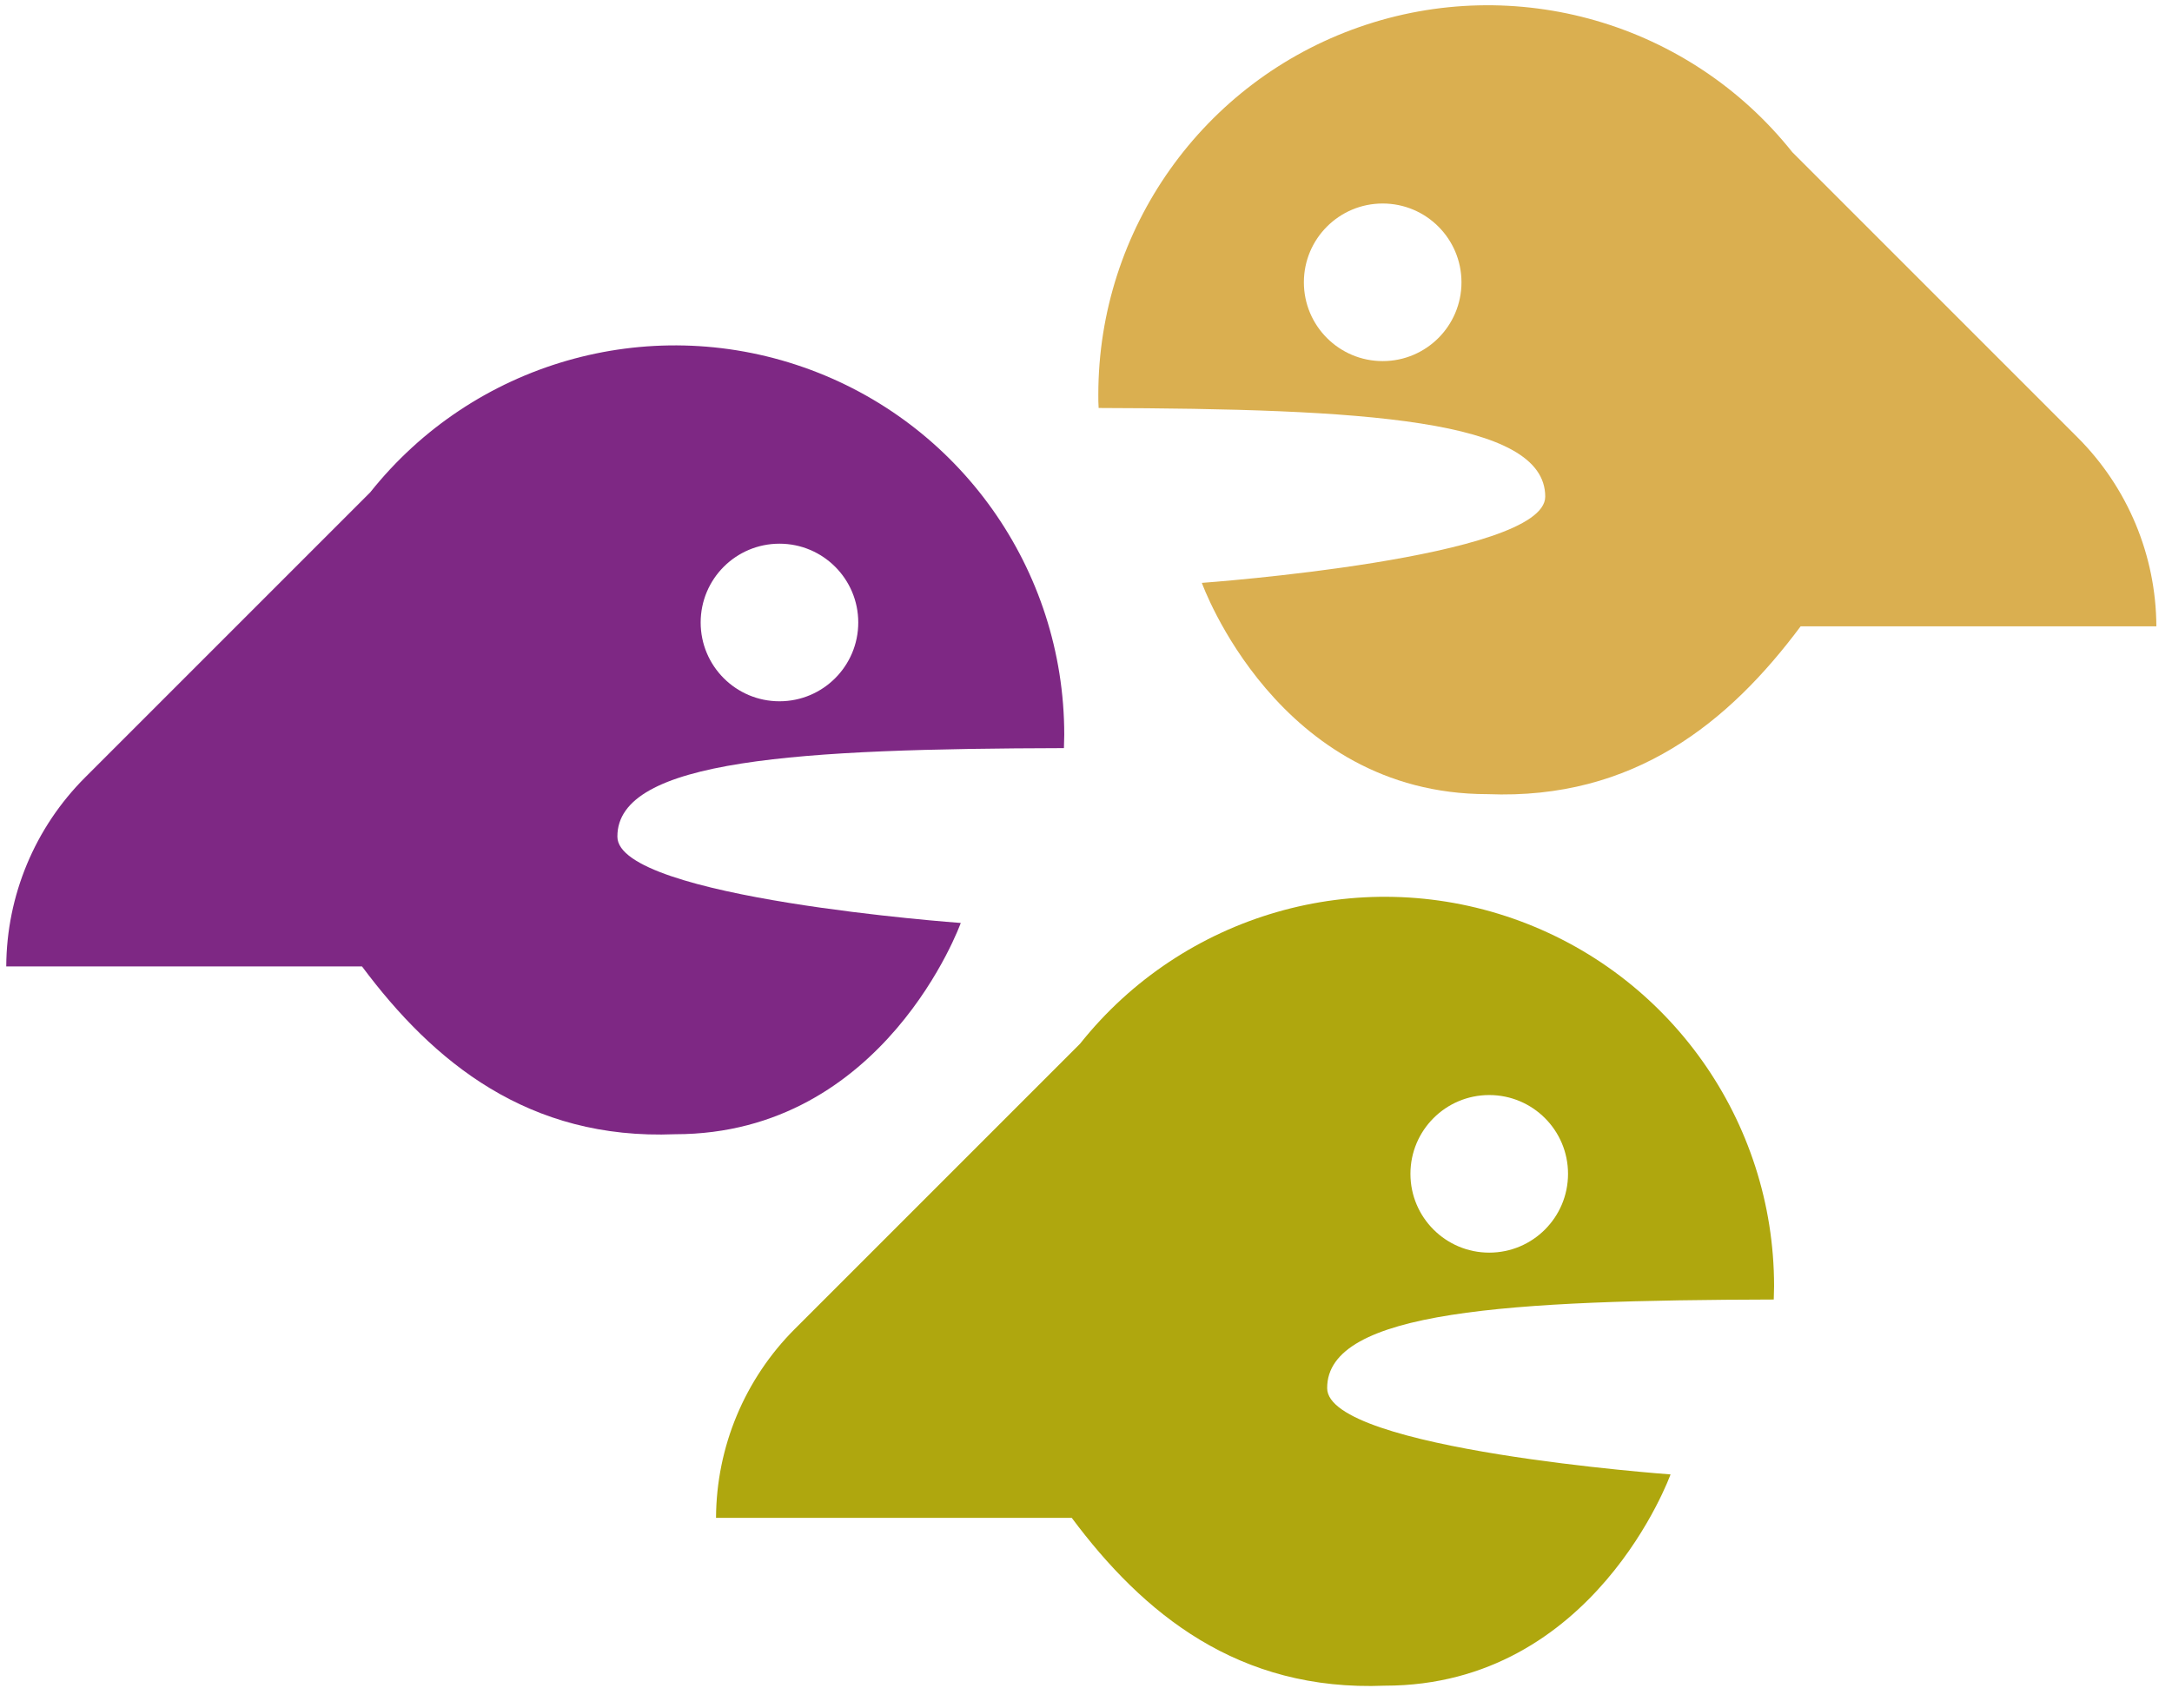
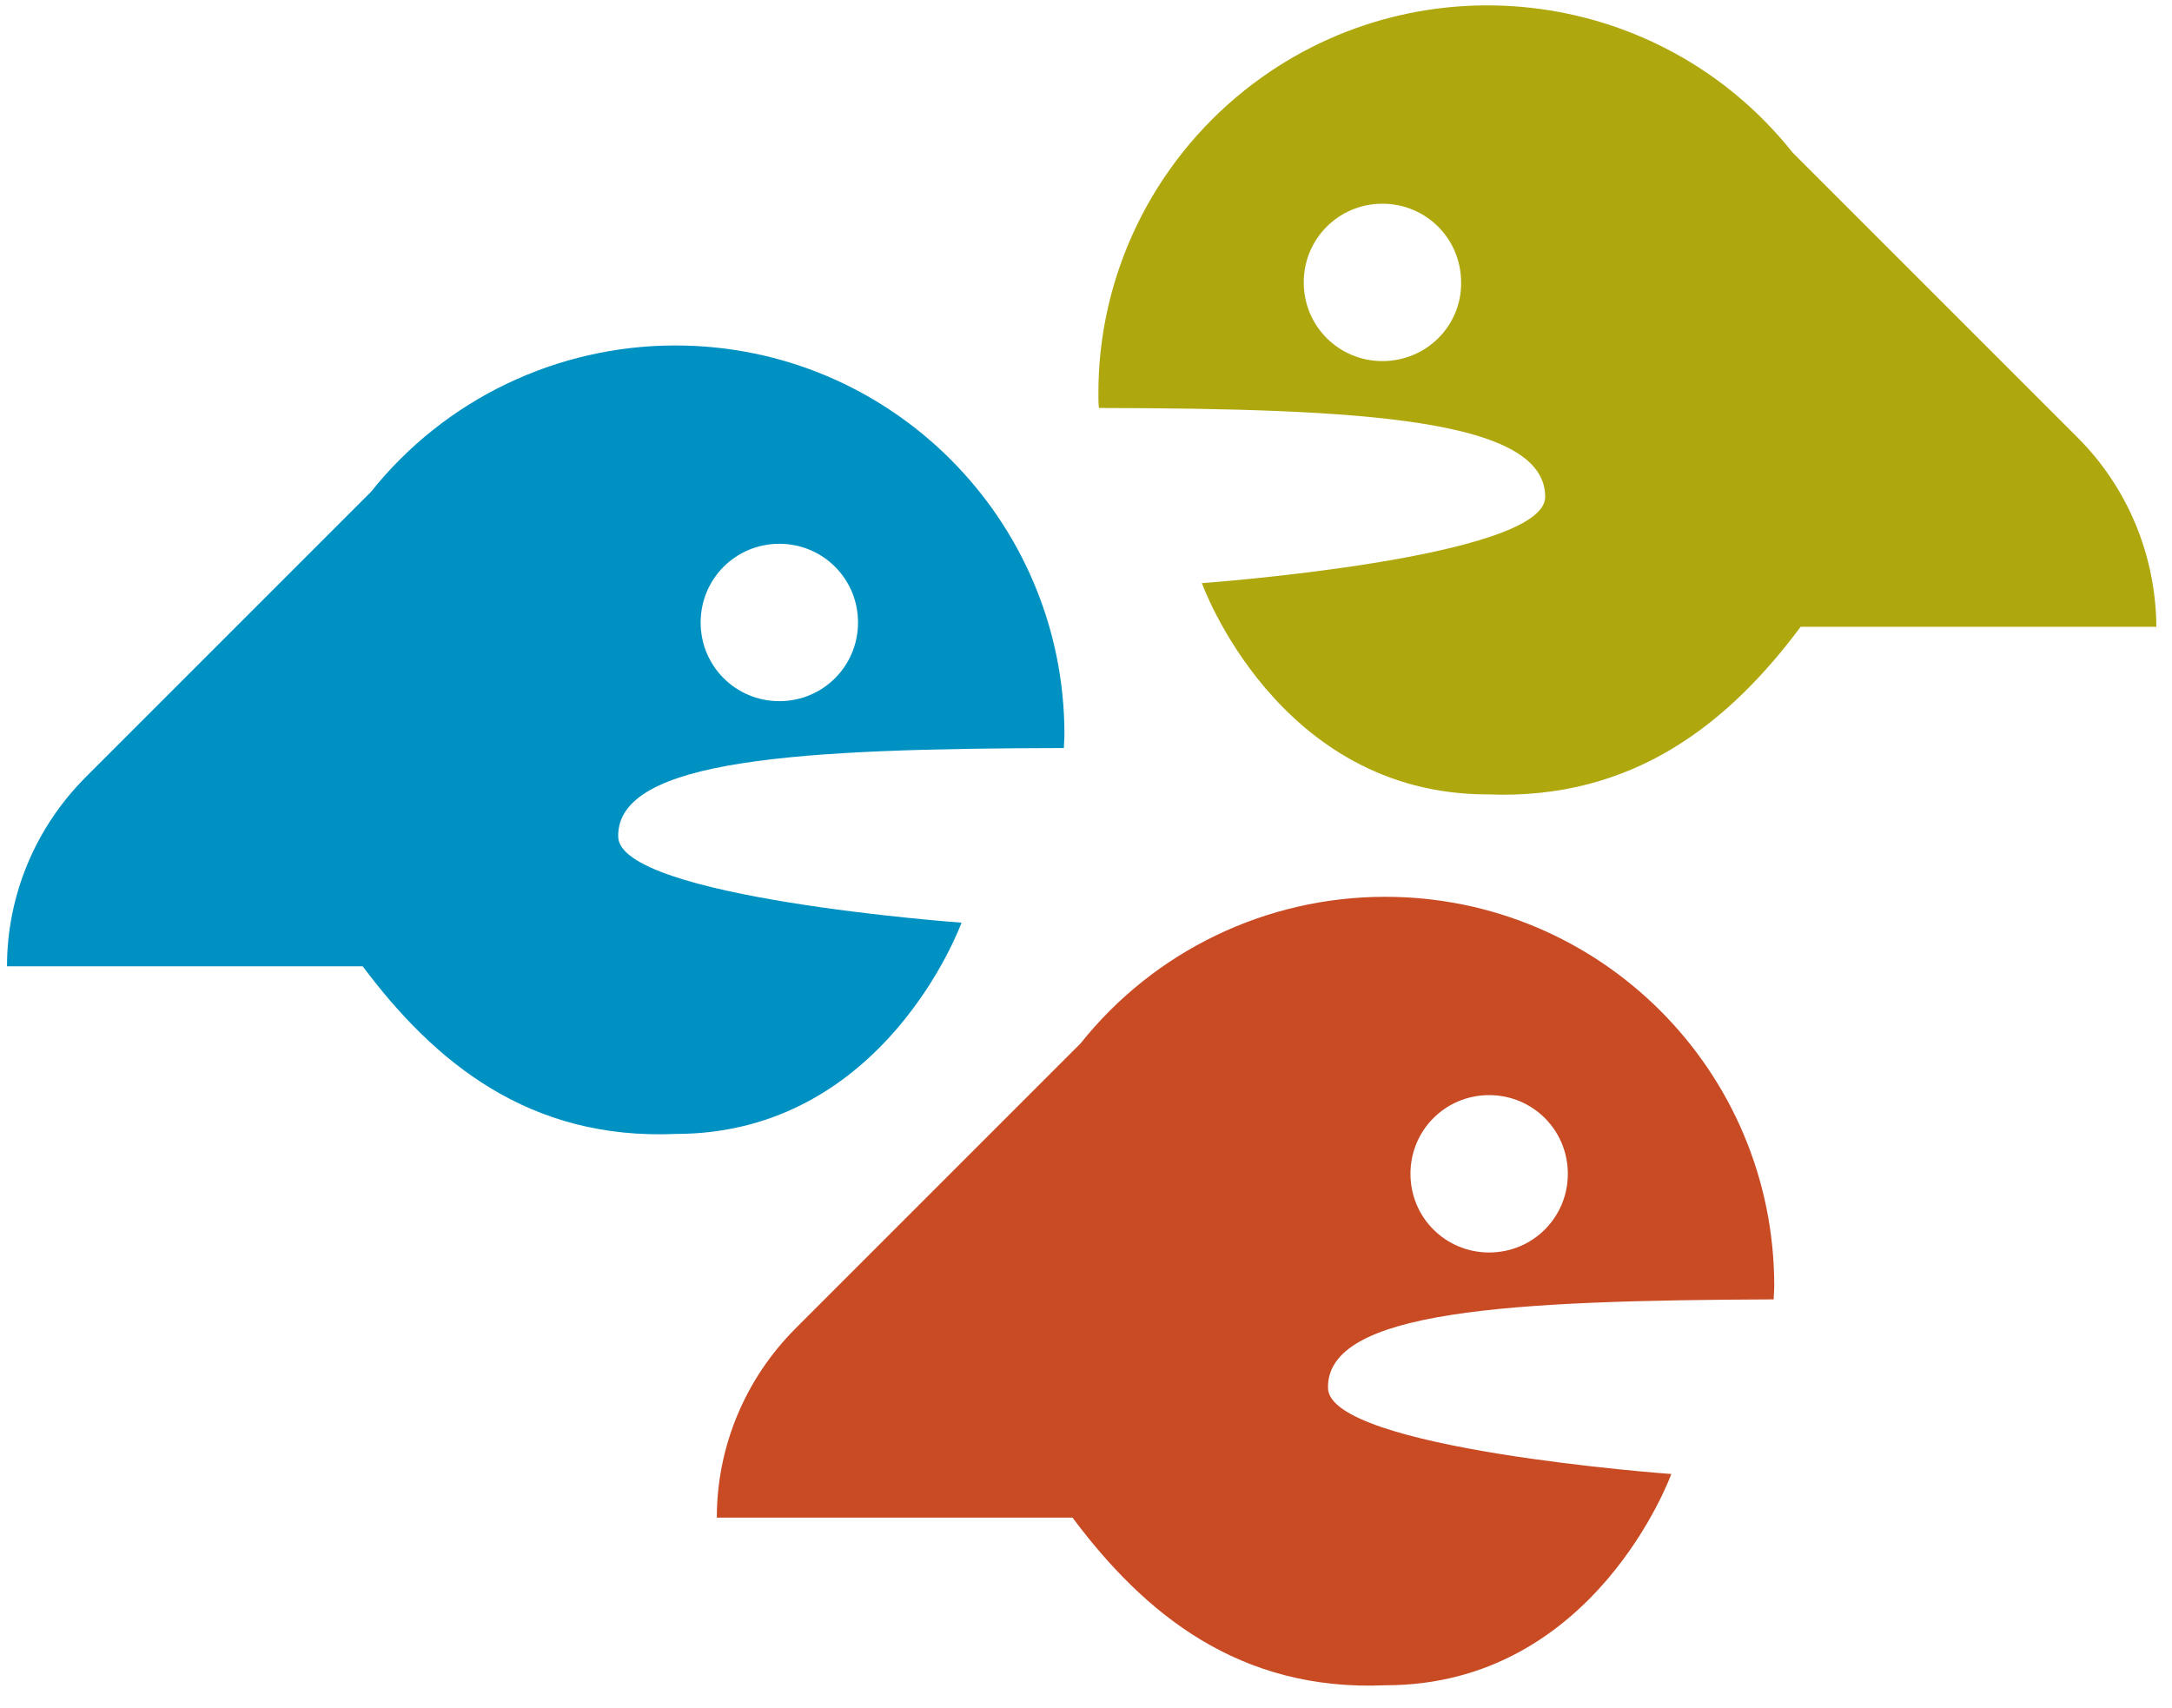
- <svg xmlns="http://www.w3.org/2000/svg" id="Calque_1" data-name="Calque 1" viewBox="0 0 402.99 316.78">
-   <defs>
-     <style>.cls-1{fill:#afa70e;}.cls-2{fill:#7e2884;}.cls-3{fill:#daaf50;}</style>
-   </defs>
-   <path class="cls-1" d="M329.1,241.12c0-.82.06-1.64,0.06-2.47a72.24,72.24,0,0,0-128.76-45l-52.9,52.9a49.88,49.88,0,0,0-14.65,35.08h66c13.25,17.77,30.88,32.25,58.1,31.14,38.92,0,53-39.2,53-39.2s-63.71-4.59-63.71-16C246.16,243.13,280.14,241.25,329.1,241.12Zm-67.41-23.32a14.62,14.62,0,1,1,14.62,14.62A14.62,14.62,0,0,1,261.69,217.81Z" />
-   <path class="cls-2" d="M197.4,138.81c0-.82.06-1.64,0.06-2.47a72.24,72.24,0,0,0-128.76-45l-52.9,52.9A49.88,49.88,0,0,0,1.16,179.31h66c13.25,17.77,30.88,32.25,58.1,31.14,38.92,0,53-39.2,53-39.2s-63.71-4.59-63.71-16C114.46,140.82,148.44,138.94,197.4,138.81ZM130,115.5a14.62,14.62,0,1,1,14.62,14.62A14.62,14.62,0,0,1,130,115.5Z" />
-   <path class="cls-3" d="M286.7,92.15c0,11.42-63.71,16-63.71,16s14,39.2,53,39.2c27.22,1.1,44.85-13.37,58.1-31.14h66a49.88,49.88,0,0,0-14.65-35.08l-52.9-52.9a72.24,72.24,0,0,0-128.76,45c0,0.83,0,1.65.06,2.47C252.72,75.85,286.7,77.73,286.7,92.15ZM256.54,67a14.62,14.62,0,1,1,14.62-14.62A14.62,14.62,0,0,1,256.54,67Z" />
+ <svg xmlns="http://www.w3.org/2000/svg" version="1.1" id="Calque_1" x="0px" y="0px" viewBox="0 0 403 316.8" style="enable-background:new 0 0 403 316.8;" xml:space="preserve">
+   <style type="text/css">
+ 	.st0{fill:#C84B24;}
+ 	.st1{fill:#0091C3;}
+ 	.st2{fill:#AFA70E;}
+ </style>
+   <path class="st0" d="M329.1,241.1c0-0.8,0.1-1.6,0.1-2.5c0-39.9-32.3-72.2-72.2-72.2c-22,0-42.8,10-56.5,27.2l-52.9,52.9  c-9.3,9.3-14.6,21.9-14.6,35.1h66c13.3,17.8,30.9,32.3,58.1,31.1c38.9,0,53-39.2,53-39.2s-63.7-4.6-63.7-16  C246.2,243.1,280.1,241.3,329.1,241.1z M261.7,217.8c0-8.1,6.5-14.6,14.6-14.6c8.1,0,14.6,6.5,14.6,14.6s-6.5,14.6-14.6,14.6l0,0  C268.2,232.4,261.7,225.9,261.7,217.8L261.7,217.8z" />
+   <path class="st1" d="M197.4,138.8c0-0.8,0.1-1.6,0.1-2.5c0-39.9-32.3-72.2-72.2-72.2c-22,0-42.8,10-56.5,27.2l-52.9,52.9  c-9.3,9.3-14.6,21.9-14.6,35.1h66c13.3,17.8,30.9,32.3,58.1,31.1c38.9,0,53-39.2,53-39.2s-63.7-4.6-63.7-16  C114.5,140.8,148.4,138.9,197.4,138.8z M130,115.5c0-8.1,6.5-14.6,14.6-14.6c8.1,0,14.6,6.5,14.6,14.6c0,8.1-6.5,14.6-14.6,14.6  c0,0,0,0,0,0C136.5,130.1,130,123.6,130,115.5z" />
+   <path class="st2" d="M286.7,92.2c0,11.4-63.7,16-63.7,16s14,39.2,53,39.2c27.2,1.1,44.9-13.4,58.1-31.1h66  c-0.1-13.2-5.3-25.8-14.6-35.1l-52.9-52.9C307.7-3,262.2-8.1,231,16.7c-17.2,13.7-27.3,34.5-27.2,56.5c0,0.8,0,1.7,0.1,2.5  C252.7,75.8,286.7,77.7,286.7,92.2z M256.5,67c-8.1,0-14.6-6.5-14.6-14.6c0-8.1,6.5-14.6,14.6-14.6c8.1,0,14.6,6.5,14.6,14.6  c0,0,0,0,0,0C271.2,60.5,264.6,67,256.5,67z" />
</svg>
